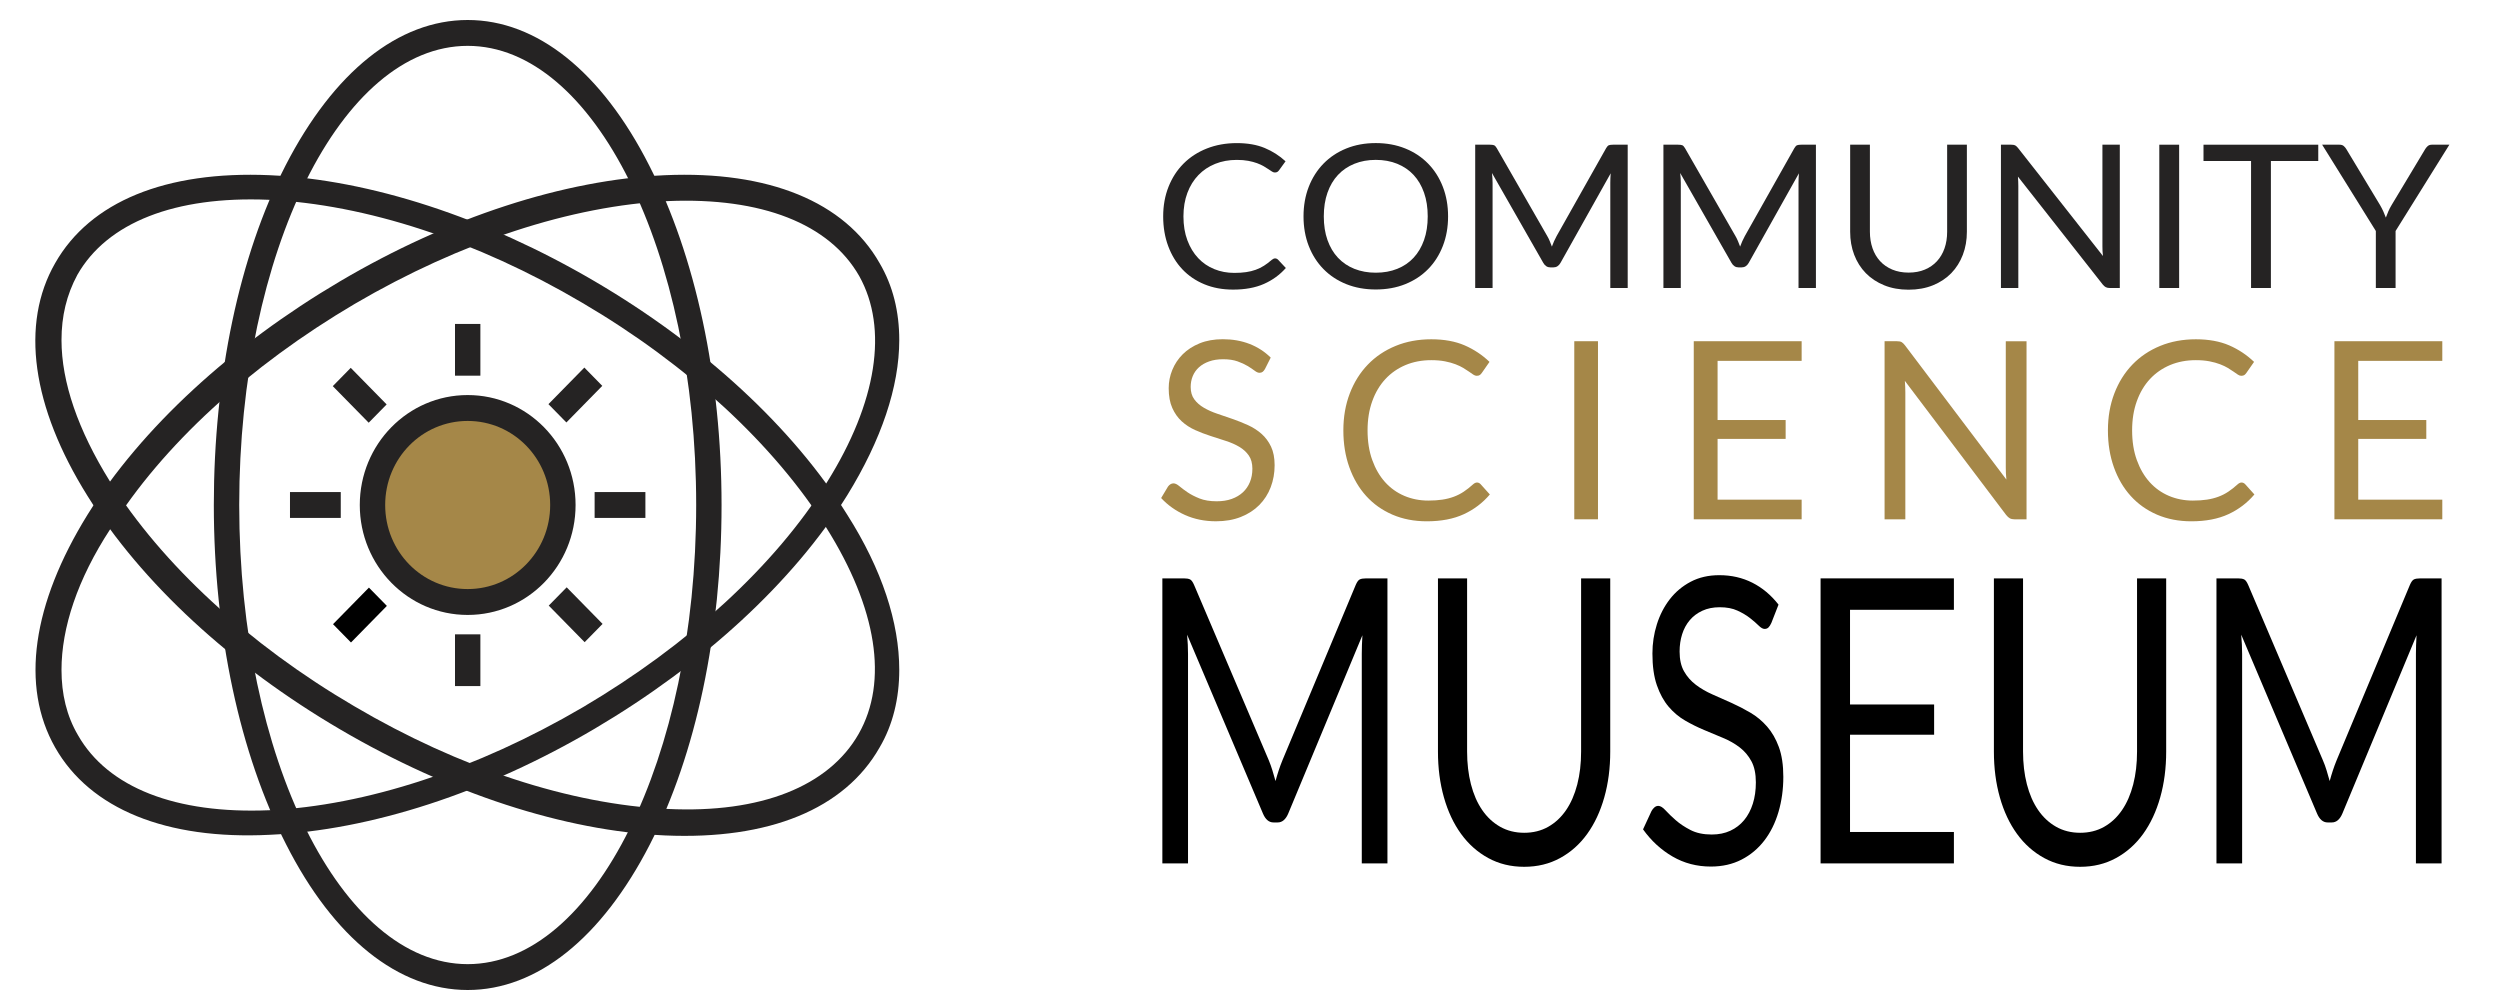
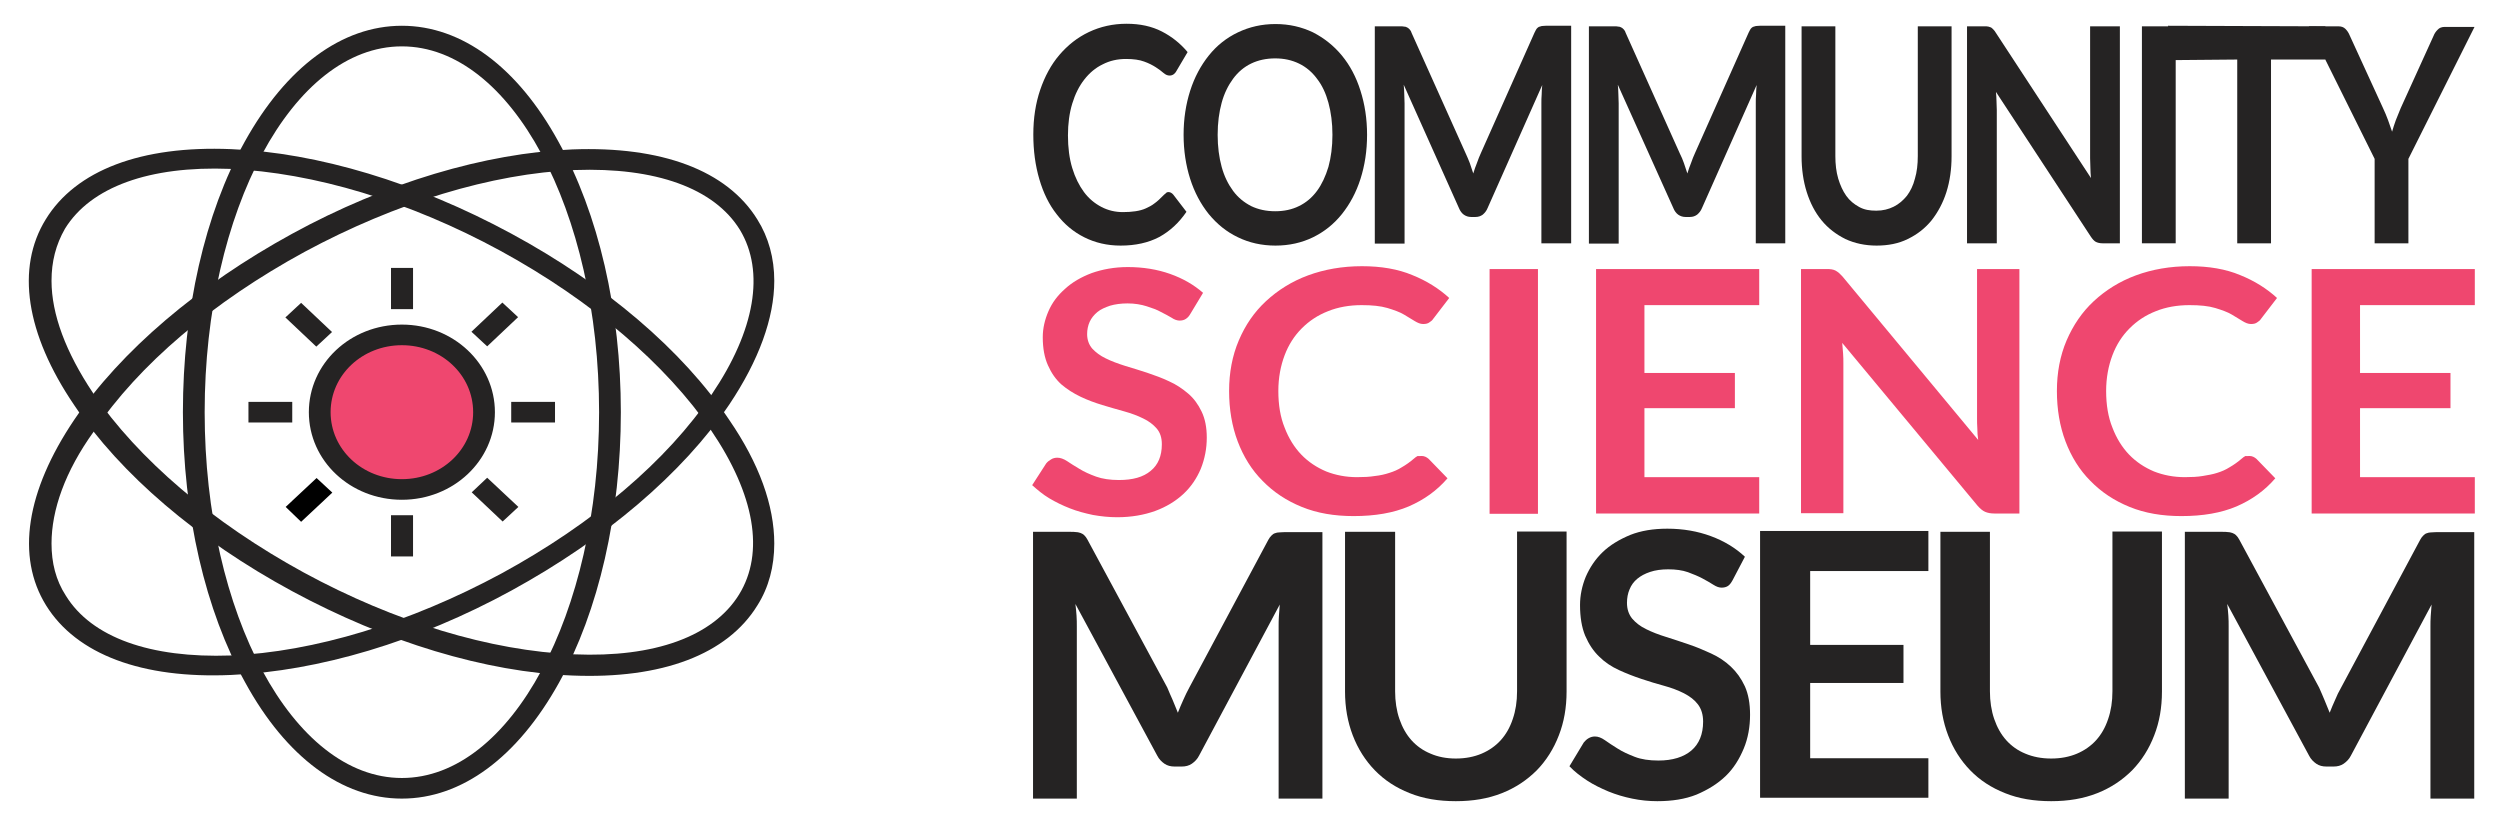
- <svg xmlns="http://www.w3.org/2000/svg" version="1.1" id="Layer_1" x="0px" y="0px" viewBox="0 0 1250 500" style="enable-background:new 0 0 1250 500;" xml:space="preserve">
+ <svg xmlns="http://www.w3.org/2000/svg" version="1.1" id="Layer_1" x="0px" y="0px" viewBox="0 0 873.4 288" style="enable-background:new 0 0 873.4 288;" xml:space="preserve">
  <style type="text/css">
	.st0{fill:#252323;}
- 	.st1{fill:#A58748;}
+ 	.st1{fill:#EF476F;}
	.st2{fill:none;}
</style>
-   <rect x="297.31" y="246.03" class="st0" width="25.39" height="12.93" />
-   <rect x="144.99" y="246.03" class="st0" width="25.39" height="12.93" />
-   <rect x="227.5" y="317.17" class="st0" width="12.69" height="25.87" />
-   <rect x="227.5" y="161.97" class="st0" width="12.69" height="25.87" />
-   <polygon class="st0" points="283.19,211.23 274.22,202.08 292.17,183.79 301.14,192.93 " />
-   <polygon points="175.49,321.24 166.51,312.09 184.46,293.8 193.44,302.95 " />
-   <polygon class="st0" points="292.32,321.09 274.37,302.8 283.34,293.66 301.29,311.95 " />
-   <polygon class="st0" points="184.35,211.36 166.39,193.07 175.37,183.92 193.32,202.21 " />
-   <path class="st0" d="M449.63,170.05c0,23.28-8.89,49.79-26.02,77.6c-26.97,43.33-72.03,84.71-126.3,116.72  S185.3,415.14,134.84,417.4c-51.73,2.59-89.81-12.93-107.26-43.65s-11.42-71.78,16.18-116.4c26.97-43.33,72.03-84.71,126.3-116.72  S282.08,89.86,332.54,87.6c51.73-2.26,89.81,13.26,107.26,43.97C446.46,142.89,449.63,155.82,449.63,170.05z M30.75,334.95  c0,11.96,2.54,22.96,8.25,32.66c14.91,26.19,48.87,39.45,95.52,37.51c48.23-2.26,103.77-20.37,156.76-51.41  c52.68-31.04,96.15-70.81,122.17-112.52c25.07-40.09,30.78-76.95,16.18-103.14c-14.91-26.19-48.87-39.45-95.52-37.51  c-48.23,2.26-103.77,20.37-156.76,51.41c-52.68,31.04-96.15,70.81-122.17,112.52C38.69,289.68,30.75,313.93,30.75,334.95z" />
-   <path class="st0" d="M449.63,334.95c0,14.23-3.17,27.48-9.84,38.8c-17.45,30.72-55.22,46.24-107.26,43.97  c-50.14-2.26-107.89-21.02-162.47-53.03s-99.33-73.4-126.3-116.72c-27.93-44.62-33.64-86.01-16.18-116.4  C45.03,100.86,82.8,85.34,134.84,87.6c50.14,2.26,107.89,21.02,162.47,53.03s99.33,73.4,126.3,116.72  C441.07,284.83,449.63,311.35,449.63,334.95L449.63,334.95z M30.75,170.05c0,21.02,8.25,44.94,24.12,70.49  c26.02,41.39,69.18,81.48,122.17,112.52c52.68,31.04,108.21,49.15,156.76,51.41c46.65,2.26,80.6-11.32,95.52-37.51  c14.91-26.19,9.2-62.73-16.18-103.14c-26.02-41.39-69.18-81.48-122.17-112.52c-52.68-31.04-108.21-49.15-156.76-51.41  c-46.65-1.94-80.6,11.32-95.52,37.51C33.29,147.42,30.75,158.09,30.75,170.05L30.75,170.05z" />
-   <path class="st0" d="M360.78,252.5c0,64.02-12.69,124.48-35.86,169.75C300.81,469.13,268.44,495,233.85,495  s-66.96-25.87-90.76-72.75c-23.17-45.27-36.18-105.73-36.18-169.75s12.69-124.48,35.86-169.75C166.89,35.87,199.26,10,233.85,10  s66.96,25.87,90.76,72.75C347.77,128.02,360.78,188.48,360.78,252.5z M119.61,252.5c0,126.42,51.09,229.57,114.24,229.57  S348.09,378.92,348.09,252.5S297,22.93,233.85,22.93S119.61,126.08,119.61,252.5L119.61,252.5z" />
-   <ellipse class="st1" cx="233.85" cy="252.5" rx="47.6" ry="48.5" />
-   <path class="st0" d="M287.79,252.5c0,30.39-24.12,54.97-53.95,54.97s-53.95-24.57-53.95-54.97c0-30.39,24.12-54.97,53.95-54.97  S287.79,222.11,287.79,252.5z M192.59,252.5c0,23.28,18.41,42.03,41.25,42.03s41.25-18.75,41.25-42.03s-18.41-42.03-41.25-42.03  S192.59,229.22,192.59,252.5z" />
  <g>
-     <path class="st0" d="M637.55,129.2c0.55,0,1.04,0.22,1.48,0.65l3.89,4.15c-3,3.4-6.64,6.05-10.92,7.95   c-4.28,1.9-9.44,2.85-15.47,2.85c-5.29,0-10.08-0.89-14.37-2.67c-4.3-1.78-7.96-4.28-11-7.5c-3.04-3.22-5.39-7.08-7.06-11.58   c-1.67-4.5-2.51-9.45-2.51-14.85c0-5.4,0.9-10.35,2.69-14.85s4.3-8.37,7.54-11.6c3.24-3.23,7.12-5.74,11.64-7.52   c4.52-1.78,9.5-2.68,14.96-2.68c5.39,0,10.03,0.82,13.94,2.45c3.9,1.63,7.37,3.85,10.41,6.65l-3.22,4.45   c-0.24,0.33-0.51,0.61-0.82,0.82c-0.31,0.22-0.75,0.33-1.33,0.33c-0.44,0-0.91-0.16-1.41-0.48c-0.5-0.32-1.08-0.71-1.77-1.17   c-0.68-0.47-1.48-0.97-2.4-1.5c-0.92-0.53-2.01-1.03-3.27-1.5c-1.26-0.47-2.73-0.86-4.4-1.18c-1.67-0.32-3.6-0.47-5.78-0.47   c-3.92,0-7.51,0.66-10.77,1.97c-3.26,1.32-6.06,3.19-8.41,5.63c-2.35,2.43-4.19,5.4-5.5,8.9c-1.31,3.5-1.97,7.42-1.97,11.75   c0,4.47,0.66,8.45,1.97,11.95c1.31,3.5,3.1,6.46,5.37,8.88c2.27,2.42,4.95,4.26,8.06,5.52c3.1,1.27,6.44,1.9,10.02,1.9   c2.18,0,4.14-0.13,5.88-0.38s3.35-0.64,4.83-1.18c1.48-0.53,2.86-1.21,4.14-2.02c1.28-0.82,2.57-1.79,3.86-2.92   C636.45,129.45,637.01,129.2,637.55,129.2z" />
-     <path class="st0" d="M724.04,108.2c0,5.37-0.87,10.29-2.61,14.77c-1.74,4.48-4.19,8.34-7.36,11.57c-3.17,3.23-6.98,5.74-11.43,7.53   s-9.37,2.67-14.76,2.67c-5.39,0-10.3-0.89-14.73-2.67c-4.43-1.78-8.23-4.29-11.41-7.53c-3.17-3.23-5.63-7.09-7.37-11.57   c-1.74-4.48-2.61-9.41-2.61-14.77c0-5.37,0.87-10.29,2.61-14.78c1.74-4.48,4.2-8.35,7.37-11.6c3.17-3.25,6.97-5.78,11.41-7.58   c4.43-1.8,9.34-2.7,14.73-2.7c5.39,0,10.31,0.9,14.76,2.7s8.26,4.33,11.43,7.58c3.17,3.25,5.63,7.12,7.36,11.6   C723.17,97.91,724.04,102.83,724.04,108.2z M713.86,108.2c0-4.4-0.61-8.35-1.84-11.85c-1.23-3.5-2.97-6.46-5.22-8.88   c-2.25-2.42-4.98-4.27-8.18-5.58c-3.21-1.3-6.79-1.95-10.74-1.95c-3.92,0-7.48,0.65-10.69,1.95c-3.21,1.3-5.94,3.16-8.21,5.58   c-2.27,2.42-4.01,5.38-5.24,8.88s-1.84,7.45-1.84,11.85c0,4.4,0.61,8.34,1.84,11.82c1.23,3.48,2.97,6.43,5.24,8.85   c2.27,2.42,5,4.27,8.21,5.55c3.21,1.28,6.77,1.93,10.69,1.93c3.96,0,7.54-0.64,10.74-1.93c3.21-1.28,5.93-3.13,8.18-5.55   c2.25-2.42,3.99-5.37,5.22-8.85C713.25,116.54,713.86,112.6,713.86,108.2z" />
-     <path class="st0" d="M774.9,120.63c0.36,0.88,0.71,1.77,1.05,2.67c0.34-0.93,0.7-1.82,1.07-2.67c0.38-0.85,0.8-1.71,1.28-2.58   L803.11,74c0.44-0.77,0.9-1.23,1.38-1.4c0.48-0.17,1.16-0.25,2.05-0.25h7.31V144h-8.7V91.35c0-0.7,0.02-1.45,0.05-2.25   c0.03-0.8,0.08-1.62,0.15-2.45l-25.11,44.8c-0.85,1.5-2.05,2.25-3.58,2.25h-1.43c-1.53,0-2.73-0.75-3.58-2.25L745.98,86.5   c0.1,0.87,0.18,1.72,0.23,2.55c0.05,0.83,0.08,1.6,0.08,2.3V144h-8.69V72.35h7.31c0.89,0,1.57,0.08,2.05,0.25   c0.48,0.17,0.94,0.63,1.38,1.4l25.32,44.1C774.13,118.9,774.55,119.74,774.9,120.63z" />
-     <path class="st0" d="M869.01,120.63c0.36,0.88,0.71,1.77,1.05,2.67c0.34-0.93,0.7-1.82,1.07-2.67c0.38-0.85,0.8-1.71,1.28-2.58   L897.22,74c0.44-0.77,0.9-1.23,1.38-1.4c0.48-0.17,1.16-0.25,2.05-0.25h7.31V144h-8.7V91.35c0-0.7,0.02-1.45,0.05-2.25   c0.03-0.8,0.08-1.62,0.15-2.45l-25.11,44.8c-0.85,1.5-2.05,2.25-3.58,2.25h-1.43c-1.53,0-2.73-0.75-3.58-2.25L840.09,86.5   c0.1,0.87,0.18,1.72,0.23,2.55c0.05,0.83,0.08,1.6,0.08,2.3V144h-8.69V72.35h7.31c0.89,0,1.57,0.08,2.05,0.25   c0.48,0.17,0.94,0.63,1.38,1.4l25.32,44.1C868.23,118.9,868.65,119.74,869.01,120.63z" />
-     <path class="st0" d="M954.29,136.3c3.03,0,5.75-0.5,8.13-1.5s4.41-2.4,6.06-4.2c1.65-1.8,2.92-3.95,3.79-6.45s1.3-5.25,1.3-8.25   V72.35h9.87v43.55c0,4.13-0.67,7.97-2.02,11.5c-1.35,3.53-3.27,6.59-5.78,9.18c-2.51,2.58-5.57,4.61-9.18,6.07   c-3.62,1.47-7.67,2.2-12.17,2.2s-8.56-0.73-12.17-2.2c-3.62-1.47-6.68-3.49-9.21-6.07c-2.52-2.58-4.46-5.64-5.81-9.18   c-1.35-3.53-2.02-7.37-2.02-11.5V72.35h9.87v43.5c0,3,0.44,5.75,1.3,8.25s2.13,4.65,3.78,6.45c1.65,1.8,3.68,3.21,6.09,4.23   C948.54,135.79,951.26,136.3,954.29,136.3z" />
-     <path class="st0" d="M1007.56,72.67c0.43,0.22,0.91,0.66,1.46,1.33l42.45,54c-0.1-0.87-0.17-1.71-0.21-2.52   c-0.03-0.82-0.05-1.61-0.05-2.38V72.35h8.69V144h-5.01c-0.79,0-1.44-0.13-1.97-0.4c-0.53-0.27-1.05-0.72-1.56-1.35l-42.4-53.95   c0.07,0.83,0.12,1.65,0.15,2.45c0.03,0.8,0.05,1.53,0.05,2.2V144h-8.69V72.35h5.11C1006.48,72.35,1007.13,72.46,1007.56,72.67z" />
-     <path class="st0" d="M1089.57,144h-9.92V72.35h9.92V144z" />
-     <path class="st0" d="M1159.13,72.35v8.15h-23.68V144h-9.92V80.5h-23.78v-8.15H1159.13z" />
-     <path class="st0" d="M1197.79,115.5V144h-9.87v-28.5l-26.85-43.15h8.69c0.89,0,1.59,0.22,2.1,0.65c0.51,0.43,0.95,0.97,1.33,1.6   l16.78,27.85c0.68,1.17,1.25,2.27,1.71,3.3c0.46,1.03,0.88,2.05,1.25,3.05c0.38-1.03,0.78-2.07,1.23-3.1   c0.44-1.03,1-2.12,1.69-3.25l16.72-27.85c0.31-0.53,0.72-1.04,1.25-1.52c0.53-0.48,1.22-0.73,2.07-0.73h8.8L1197.79,115.5z" />
+     <rect x="178.6" y="140.4" class="st0" width="15.3" height="7.2" />
+     <rect x="86.8" y="140.4" class="st0" width="15.3" height="7.2" />
+     <rect x="136.6" y="180" class="st0" width="7.7" height="14.4" />
+     <rect x="136.6" y="93.6" class="st0" width="7.7" height="14.4" />
+     <polygon class="st0" points="164.7,115.9 175.5,105.7 181,110.8 170.2,121  " />
+     <polygon points="99.8,177.1 110.6,167 116.1,172.1 105.2,182.3  " />
+     <polygon class="st0" points="164.8,172 170.2,166.9 181.1,177.1 175.6,182.2  " />
+     <polygon class="st0" points="99.7,110.9 105.2,105.8 116,116 110.5,121.1  " />
+     <path class="st0" d="M270.5,98.1c0,13-5.4,27.8-15.7,43.2c-16.3,24.1-43.4,47.1-76.1,65s-67.5,28.2-97.9,29.5   c-31.2,1.4-54.1-7.2-64.7-24.3s-6.9-40,9.8-64.8c16.3-24.1,43.4-47.1,76.1-65s67.5-28.2,97.9-29.5c31.2-1.2,54.1,7.3,64.7,24.5   C268.5,82.9,270.5,90.2,270.5,98.1z M18,189.9c0,6.7,1.5,12.8,5,18.2c9,14.6,29.5,21.9,57.6,20.9c29.1-1.2,62.6-11.4,94.5-28.6   c31.8-17.3,58-39.4,73.6-62.7c15.1-22.3,18.6-42.8,9.8-57.4c-9-14.6-29.5-21.9-57.6-20.9c-29.1,1.2-62.6,11.4-94.5,28.6   c-31.8,17.3-58,39.4-73.6,62.7C22.7,164.7,18,178.2,18,189.9z" />
+     <path class="st0" d="M270.5,189.9c0,7.9-1.9,15.3-5.9,21.6c-10.5,17.1-33.3,25.8-64.7,24.5c-30.2-1.2-65-11.7-97.9-29.5   s-59.9-40.8-76.1-65C9,116.6,5.5,93.6,16,76.6c10.5-17.1,33.3-25.8,64.7-24.5c30.2,1.2,65,11.7,97.9,29.5s59.9,40.8,76.1,65   C265.3,162,270.5,176.7,270.5,189.9L270.5,189.9z M18,98.1c0,11.7,5,25,14.5,39.2c15.7,23,41.7,45.3,73.6,62.7   c31.8,17.3,65.2,27.4,94.5,28.6c28.1,1.2,48.6-6.3,57.6-20.9c9-14.6,5.5-34.9-9.8-57.4c-15.7-23-41.7-45.3-73.6-62.7   C143,70.3,109.6,60.3,80.3,59c-28.1-1.1-48.6,6.3-57.6,20.9C19.5,85.5,18,91.4,18,98.1L18,98.1z" />
+     <path class="st0" d="M216.9,144c0,35.7-7.7,69.3-21.6,94.5c-14.5,26.1-34,40.5-54.9,40.5s-40.4-14.4-54.7-40.5   c-14-25.2-21.8-58.9-21.8-94.5s7.6-69.3,21.6-94.5C100,23.4,119.5,9,140.4,9s40.4,14.4,54.7,40.5C209.1,74.7,216.9,108.3,216.9,144   z M71.5,144c0,70.4,30.8,127.8,68.9,127.8s68.9-57.4,68.9-127.8S178.5,16.2,140.4,16.2S71.5,73.6,71.5,144L71.5,144z" />
+     <ellipse class="st1" cx="140.4" cy="144" rx="28.7" ry="27" />
+     <path class="st0" d="M172.9,144c0,16.9-14.5,30.6-32.5,30.6S107.9,161,107.9,144s14.5-30.6,32.5-30.6S172.9,127.1,172.9,144z    M115.5,144c0,13,11.1,23.4,24.9,23.4s24.9-10.4,24.9-23.4s-11.1-23.4-24.9-23.4S115.5,131,115.5,144z" />
+   </g>
+   <g id="Layer_3">
+     <g>
+       <path class="st1" d="M415.9,109.6c-0.5,0.9-1,1.4-1.6,1.8s-1.3,0.6-2.2,0.6c-0.8,0-1.8-0.3-2.8-1c-1-0.6-2.3-1.3-3.7-2    c-1.4-0.8-3.1-1.4-5-2s-4.1-1-6.7-1c-2.3,0-4.4,0.3-6.1,0.8c-1.7,0.6-3.2,1.2-4.4,2.2c-1.2,1-2.1,2.1-2.7,3.4s-0.9,2.8-0.9,4.3    c0,2,0.6,3.7,1.8,5.1c1.2,1.3,2.8,2.5,4.7,3.4c2,1,4.2,1.8,6.7,2.6c2.5,0.8,5.1,1.5,7.7,2.4s5.2,1.8,7.7,3    c2.5,1.1,4.7,2.6,6.7,4.3s3.5,3.8,4.7,6.3s1.8,5.5,1.8,9.1c0,3.8-0.7,7.4-2.1,10.9c-1.4,3.3-3.4,6.3-6.1,8.8s-6,4.5-9.8,5.9    c-3.9,1.4-8.3,2.2-13.3,2.2c-2.9,0-5.7-0.3-8.5-0.8c-2.8-0.6-5.5-1.3-8-2.3c-2.6-1-5-2.2-7.2-3.5s-4.2-3-6-4.6l4.9-7.6    c0.5-0.6,1-1,1.7-1.4c0.6-0.4,1.4-0.6,2.2-0.6c1,0,2.2,0.4,3.4,1.2c1.2,0.8,2.6,1.7,4.3,2.7c1.6,1,3.6,1.9,5.8,2.7    c2.2,0.8,4.9,1.2,8,1.2c4.8,0,8.5-1,11.1-3.2c2.6-2.1,3.9-5.2,3.9-9.3c0-2.3-0.6-4.1-1.8-5.5c-1.2-1.4-2.8-2.6-4.7-3.5    c-2-1-4.2-1.8-6.7-2.5s-5-1.4-7.6-2.2s-5.1-1.7-7.6-2.9s-4.7-2.6-6.7-4.3c-2-1.8-3.5-4-4.7-6.7s-1.8-5.9-1.8-9.8    c0-3.1,0.7-6.1,2-9.1s3.2-5.5,5.8-7.8c2.5-2.3,5.6-4.1,9.3-5.5c3.7-1.3,7.9-2.1,12.6-2.1c5.3,0,10.3,0.8,14.8,2.4    s8.3,3.8,11.5,6.6L415.9,109.6z" />
+       <path class="st1" d="M496.7,159.3c0.9,0,1.7,0.4,2.4,1l6.6,6.8c-3.7,4.3-8.2,7.5-13.5,9.8c-5.4,2.3-11.8,3.4-19.3,3.4    c-6.7,0-12.7-1-18.1-3.2s-9.9-5.2-13.7-9.1c-3.8-3.8-6.7-8.5-8.7-13.8s-3-11.2-3-17.6s1.1-12.3,3.4-17.7s5.4-9.9,9.5-13.7    c4.1-3.8,9-6.9,14.7-9s12-3.2,18.8-3.2c6.7,0,12.6,1,17.6,3.1c5,2,9.3,4.7,12.9,8l-5.6,7.3c-0.3,0.5-0.8,0.9-1.3,1.2    c-0.5,0.4-1.2,0.6-2.2,0.6s-1.9-0.4-2.9-1s-2.3-1.4-3.8-2.3s-3.5-1.6-5.8-2.3c-2.4-0.7-5.3-1-9-1c-4.3,0-8.2,0.7-11.7,2.1    c-3.6,1.4-6.6,3.4-9.2,6s-4.6,5.7-6,9.4s-2.2,7.9-2.2,12.5c0,4.8,0.7,9.1,2.2,12.8c1.4,3.7,3.4,6.9,5.8,9.4    c2.5,2.6,5.4,4.5,8.7,5.9c3.3,1.3,6.9,2,10.8,2c2.3,0,4.4-0.1,6.2-0.4c1.9-0.2,3.6-0.6,5.1-1.1c1.6-0.5,3-1.1,4.4-2    c1.4-0.8,2.8-1.8,4.2-3c0.4-0.4,0.9-0.7,1.3-0.9C495.6,159.4,496.1,159.3,496.7,159.3z" />
+       <path class="st1" d="M537.3,179.5h-16.9V94h16.9V179.5z" />
+       <path class="st1" d="M614.6,94v12.6h-40.1v23.7h31.6v12.3h-31.6v24.1h40.1v12.7h-57V94H614.6z" />
+       <path class="st1" d="M639.9,94.1c0.5,0.1,0.9,0.2,1.3,0.4c0.4,0.2,0.8,0.5,1.2,0.8c0.4,0.4,0.8,0.8,1.3,1.3l47.4,57.1    c-0.2-1.3-0.3-2.8-0.3-4c-0.1-1.3-0.1-2.6-0.1-3.7V94h14.8v85.4h-8.7c-1.3,0-2.4-0.2-3.3-0.6c-0.9-0.4-1.7-1.1-2.6-2.1l-47.3-56.9    c0.1,1.2,0.2,2.5,0.3,3.7s0.1,2.4,0.1,3.4v52.4h-14.8V94h8.8C638.8,94,639.4,94,639.9,94.1z" />
+       <path class="st1" d="M785.9,159.3c0.9,0,1.7,0.4,2.4,1l6.6,6.8c-3.7,4.3-8.2,7.5-13.5,9.8c-5.4,2.3-11.8,3.4-19.3,3.4    c-6.7,0-12.7-1-18.1-3.2c-5.4-2.2-9.9-5.2-13.7-9.1c-3.8-3.8-6.7-8.5-8.7-13.8s-3-11.2-3-17.6s1.1-12.3,3.4-17.7    c2.3-5.3,5.4-9.9,9.5-13.7c4.1-3.8,9-6.9,14.7-9s12-3.2,18.8-3.2c6.7,0,12.6,1,17.6,3.1c5,2,9.3,4.7,12.9,8l-5.6,7.3    c-0.3,0.5-0.8,0.9-1.3,1.2c-0.5,0.4-1.2,0.6-2.2,0.6s-1.9-0.4-2.9-1s-2.3-1.4-3.8-2.3s-3.5-1.6-5.8-2.3s-5.3-1-9-1    c-4.3,0-8.2,0.7-11.7,2.1c-3.6,1.4-6.6,3.4-9.2,6c-2.6,2.6-4.6,5.7-6,9.4s-2.2,7.9-2.2,12.5c0,4.8,0.7,9.1,2.2,12.8    c1.4,3.7,3.4,6.9,5.8,9.4c2.5,2.6,5.4,4.5,8.7,5.9c3.3,1.3,6.9,2,10.8,2c2.3,0,4.4-0.1,6.2-0.4c1.8-0.3,3.6-0.6,5.1-1.1    c1.6-0.5,3-1.1,4.4-2c1.4-0.8,2.8-1.8,4.2-3c0.4-0.4,0.9-0.7,1.3-0.9C784.8,159.4,785.3,159.3,785.9,159.3z" />
+       <path class="st1" d="M864.6,94v12.6h-40.1v23.7h31.6v12.3h-31.6v24.1h40.1v12.7h-57V94H864.6z" />
+     </g>
+     <g>
+       <rect x="797.7" y="162.7" class="st2" width="3.7" height="0.8" />
+     </g>
+     <g>
+       <rect x="593.6" y="304.9" class="st2" width="1.6" height="6.1" />
+     </g>
+     <g>
+       <rect x="288.4" y="42.4" class="st2" width="3.8" height="0.6" />
+     </g>
  </g>
  <g>
-     <rect x="793.86" y="231.69" class="st2" width="3.16" height="2.95" />
+     <g>
+       <path class="st0" d="M408.2,67.1c0.6,0,1.2,0.3,1.7,0.9l4.6,6c-2.6,3.8-5.7,6.7-9.5,8.8c-3.8,2-8.3,3-13.5,3    c-4.7,0-8.9-1-12.7-2.9c-3.8-1.9-7-4.6-9.6-8c-2.7-3.4-4.7-7.5-6.1-12.3S361,52.7,361,47s0.8-10.9,2.4-15.6s3.8-8.8,6.7-12.2    c2.9-3.4,6.3-6.1,10.3-8s8.4-2.9,13.2-2.9c4.7,0,8.8,0.9,12.3,2.7s6.5,4.2,9,7.2l-3.9,6.6c-0.2,0.4-0.5,0.8-0.9,1.1    c-0.4,0.3-0.9,0.5-1.5,0.5c-0.7,0-1.4-0.3-2.1-0.9s-1.6-1.3-2.7-2s-2.4-1.4-4.1-2c-1.6-0.6-3.7-0.9-6.3-0.9c-3,0-5.7,0.6-8.2,1.9    c-2.5,1.2-4.6,3-6.4,5.3s-3.2,5.1-4.2,8.4s-1.5,7-1.5,11.1c0,4.3,0.5,8.1,1.5,11.4c1,3.3,2.4,6.1,4.1,8.4s3.8,4,6.1,5.2    s4.8,1.8,7.5,1.8c1.6,0,3.1-0.1,4.4-0.3c1.3-0.2,2.5-0.5,3.6-1s2.1-1,3.1-1.8c1-0.7,1.9-1.6,2.9-2.6c0.3-0.3,0.6-0.6,0.9-0.8    C407.5,67.2,407.9,67.1,408.2,67.1z" />
+       <path class="st0" d="M477.6,47.1c0,5.6-0.8,10.7-2.3,15.4s-3.7,8.8-6.5,12.3s-6.2,6.2-10.1,8.1s-8.3,2.9-13.1,2.9    c-4.8,0-9.2-1-13.1-2.9c-4-1.9-7.3-4.6-10.2-8.1c-2.8-3.5-5-7.6-6.5-12.3s-2.3-9.9-2.3-15.4c0-5.6,0.8-10.7,2.3-15.4    s3.7-8.8,6.5-12.3s6.2-6.2,10.2-8.1s8.3-2.9,13.1-2.9c4.8,0,9.1,1,13.1,2.9c3.9,2,7.3,4.7,10.1,8.1c2.8,3.4,5,7.5,6.5,12.3    C476.8,36.4,477.6,41.5,477.6,47.1z M465.5,47.1c0-4.2-0.5-7.9-1.4-11.2s-2.2-6.1-4-8.4c-1.7-2.3-3.8-4.1-6.3-5.3    s-5.2-1.8-8.3-1.8c-3.1,0-5.9,0.6-8.4,1.8c-2.5,1.2-4.6,3-6.3,5.3c-1.7,2.3-3.1,5.1-4,8.4s-1.4,7-1.4,11.2s0.5,7.9,1.4,11.2    s2.3,6.1,4,8.4s3.8,4,6.3,5.3c2.5,1.2,5.3,1.8,8.4,1.8s5.9-0.6,8.3-1.8c2.5-1.2,4.6-3,6.3-5.3c1.7-2.3,3-5.1,4-8.4    C465,55,465.5,51.3,465.5,47.1z" />
+       <path class="st0" d="M513.5,57c0.4,1.2,0.8,2.4,1.2,3.6c0.4-1.3,0.8-2.5,1.3-3.7c0.4-1.2,0.9-2.4,1.4-3.5l18.7-42    c0.2-0.5,0.5-0.9,0.7-1.3c0.2-0.3,0.5-0.5,0.8-0.7c0.3-0.1,0.6-0.2,1-0.3c0.4,0,0.8-0.1,1.4-0.1h8.9v76h-10.4V36    c0-0.9,0-1.9,0.1-3c0-1.1,0.1-2.2,0.2-3.3l-19.1,43c-0.4,1-1,1.7-1.7,2.3c-0.7,0.5-1.5,0.8-2.5,0.8h-1.6c-0.9,0-1.8-0.3-2.5-0.8    c-0.7-0.5-1.3-1.3-1.7-2.3l-19.3-43.1c0.1,1.2,0.2,2.3,0.2,3.4c0,1.1,0.1,2.1,0.1,3.1v49h-10.4V9.2h8.9c0.5,0,1,0,1.4,0.1    c0.4,0,0.7,0.1,1,0.3c0.3,0.1,0.6,0.4,0.9,0.7s0.5,0.7,0.7,1.3l18.9,42.1C512.6,54.7,513,55.8,513.5,57z" />
+       <path class="st0" d="M588.3,57c0.4,1.2,0.8,2.4,1.2,3.6c0.4-1.3,0.8-2.5,1.3-3.7c0.4-1.2,0.9-2.4,1.4-3.5l18.7-42    c0.2-0.5,0.5-0.9,0.7-1.3c0.2-0.3,0.5-0.5,0.8-0.7c0.3-0.1,0.6-0.2,1-0.3c0.4,0,0.8-0.1,1.4-0.1h8.9v76h-10.3V36    c0-0.9,0-1.9,0.1-3c0-1.1,0.1-2.2,0.2-3.3l-19.1,43c-0.4,1-1,1.7-1.7,2.3c-0.7,0.5-1.5,0.8-2.5,0.8h-1.6c-0.9,0-1.8-0.3-2.5-0.8    s-1.3-1.3-1.7-2.3l-19.4-43.1c0.1,1.2,0.2,2.3,0.2,3.4c0,1.1,0.1,2.1,0.1,3.1v49h-10.4V9.2h8.9c0.5,0,1,0,1.4,0.1    c0.4,0,0.7,0.1,1,0.3c0.3,0.1,0.6,0.4,0.9,0.7s0.5,0.7,0.7,1.3l18.9,42.1C587.4,54.7,587.9,55.8,588.3,57z" />
+       <path class="st0" d="M655.5,73.6c2.3,0,4.3-0.5,6.1-1.4s3.3-2.2,4.6-3.8c1.2-1.6,2.2-3.6,2.8-6c0.7-2.3,1-5,1-7.9V9.2h11.8v45.4    c0,4.5-0.6,8.7-1.8,12.5s-3,7.1-5.2,9.9c-2.3,2.8-5,4.9-8.3,6.5c-3.2,1.6-6.9,2.3-10.9,2.3s-7.7-0.8-10.9-2.3    c-3.2-1.6-6-3.7-8.3-6.5s-4-6.1-5.2-9.9s-1.8-8-1.8-12.5V9.2h11.8v45.3c0,2.9,0.3,5.5,1,7.9c0.7,2.3,1.6,4.3,2.8,6    s2.7,2.9,4.5,3.9S653.2,73.6,655.5,73.6z" />
+       <path class="st0" d="M694.7,9.3c0.3,0.1,0.7,0.2,0.9,0.3c0.3,0.2,0.5,0.4,0.8,0.7s0.6,0.7,0.9,1.2l33.2,50.7    c-0.1-1.2-0.2-2.4-0.2-3.6c0-1.2-0.1-2.3-0.1-3.3V9.2h10.4V85h-6.1c-0.9,0-1.7-0.2-2.3-0.5s-1.2-1-1.8-1.9l-33.1-50.5    c0.1,1.1,0.2,2.2,0.2,3.3s0.1,2.1,0.1,3V85h-10.4V9.2h6.2C693.9,9.2,694.3,9.2,694.7,9.3z" />
+       <path class="st0" d="M760.1,85h-11.8V9.2h11.8V85z" />
+       <path class="st0" d="M812.4,9.2v11.6h-19V85h-11.8V20.8L759.4,21l-2-12L812.4,9.2z" />
+       <path class="st0" d="M841.4,55.5V85h-11.8V55.5l-23-46.3H817c1,0,1.8,0.3,2.4,0.9c0.6,0.6,1.1,1.3,1.5,2.3l11.6,25.3    c0.7,1.5,1.3,2.9,1.8,4.3c0.5,1.3,0.9,2.7,1.4,4c0.4-1.3,0.8-2.7,1.3-4s1.1-2.8,1.7-4.2l11.5-25.3c0.3-0.8,0.8-1.5,1.4-2.1    c0.6-0.7,1.5-1,2.5-1h10.4L841.4,55.5z" />
+     </g>
+     <g>
+       <rect x="512.4" y="13.4" class="st2" width="3" height="3.2" />
+     </g>
+     <g>
+       <rect x="695.6" y="29.4" class="st2" width="0.4" height="2.4" />
+     </g>
+     <g>
+       <rect x="534.4" y="104.1" class="st2" width="1" height="3.7" />
+     </g>
+     <g>
+       <rect x="765.5" y="271.8" class="st2" width="143.9" height="65.2" />
+     </g>
+     <g>
+       <rect x="775.6" y="287.7" class="st2" width="5.3" height="5.3" />
+     </g>
+     <g>
+       <rect x="842.7" y="309.2" class="st2" width="8.7" height="5.8" />
+     </g>
+     <g>
+       <rect x="945.4" y="172.4" class="st2" width="2" height="2.6" />
+     </g>
  </g>
-   <g>
-     <rect x="989.33" y="278.3" class="st2" width="2.32" height="0.07" />
+   <g id="Layer_4">
+     <g>
+       <path class="st0" d="M409.7,244.6c0.6,1.5,1.2,2.9,1.8,4.4c0.6-1.5,1.2-3,1.9-4.5s1.3-2.9,2.1-4.3l27.6-51.6    c0.3-0.6,0.7-1.1,1.1-1.5s0.8-0.7,1.2-0.8c0.5-0.2,1-0.3,1.5-0.3c0.6,0,1.2-0.1,2-0.1H462V279h-15.3v-60.2c0-1.1,0-2.3,0.1-3.6    s0.2-2.7,0.3-4L418.9,264c-0.6,1.2-1.5,2.1-2.5,2.8c-1,0.7-2.2,1-3.6,1h-2.4c-1.4,0-2.6-0.3-3.6-1s-1.9-1.6-2.5-2.8l-28.6-53    c0.2,1.4,0.3,2.8,0.4,4.1s0.1,2.6,0.1,3.7V279h-15.3v-93.2H374c0.8,0,1.4,0,2,0.1c0.6,0,1.1,0.2,1.5,0.3c0.5,0.2,0.9,0.4,1.3,0.8    c0.4,0.4,0.8,0.9,1.1,1.5l27.9,51.7C408.4,241.6,409,243.1,409.7,244.6z" />
+       <path class="st0" d="M508.6,265c3.4,0,6.4-0.6,9-1.7c2.6-1.1,4.9-2.7,6.7-4.7c1.8-2,3.2-4.4,4.2-7.4c1-2.9,1.5-6.1,1.5-9.7v-55.8    h17.3v55.9c0,5.6-0.9,10.7-2.7,15.3c-1.8,4.7-4.4,8.8-7.7,12.2c-3.4,3.4-7.4,6.1-12.2,8s-10.1,2.8-16.1,2.8s-11.4-0.9-16.1-2.8    c-4.8-1.9-8.8-4.5-12.2-8c-3.3-3.4-5.9-7.5-7.7-12.2c-1.8-4.7-2.7-9.8-2.7-15.3v-55.8h17.5v55.7c0,3.5,0.5,6.8,1.5,9.7    s2.4,5.4,4.2,7.4c1.8,2,4,3.6,6.7,4.7C502.3,264.4,505.3,265,508.6,265z" />
+       <path class="st0" d="M605.3,202.7c-0.5,0.9-1,1.6-1.6,2s-1.4,0.6-2.2,0.6c-0.9,0-1.8-0.3-2.9-1c-1.1-0.7-2.3-1.4-3.8-2.2    s-3.2-1.5-5.1-2.2c-2-0.7-4.3-1-6.9-1c-2.4,0-4.5,0.3-6.3,0.9c-1.8,0.6-3.3,1.4-4.5,2.4s-2.1,2.2-2.7,3.7c-0.6,1.4-0.9,3-0.9,4.7    c0,2.2,0.6,4,1.8,5.5c1.2,1.4,2.8,2.7,4.9,3.7c2,1,4.3,1.9,6.9,2.7c2.6,0.8,5.2,1.7,7.9,2.6c2.7,0.9,5.3,2,7.9,3.2    c2.6,1.2,4.9,2.7,6.9,4.6s3.6,4.1,4.9,6.9c1.2,2.7,1.8,6,1.8,9.9c0,4.2-0.7,8.2-2.2,11.8s-3.5,6.9-6.3,9.6s-6.2,4.8-10.2,6.5    c-4,1.6-8.6,2.3-13.7,2.3c-3,0-5.9-0.3-8.8-0.9c-2.9-0.6-5.6-1.4-8.3-2.5c-2.6-1.1-5.1-2.3-7.4-3.8s-4.4-3.1-6.2-5l5-8.3    c0.5-0.6,1-1.1,1.7-1.5s1.4-0.6,2.2-0.6c1.1,0,2.2,0.4,3.5,1.3c1.2,0.9,2.7,1.8,4.4,2.9s3.7,2,6,2.9s5.1,1.3,8.3,1.3    c4.9,0,8.8-1.2,11.5-3.5s4.1-5.7,4.1-10.1c0-2.4-0.6-4.4-1.8-6s-2.8-2.8-4.9-3.9c-2-1-4.3-1.9-6.9-2.6c-2.6-0.7-5.2-1.5-7.9-2.4    c-2.7-0.9-5.3-1.9-7.9-3.1c-2.6-1.2-4.9-2.7-6.9-4.7c-2-1.9-3.6-4.3-4.9-7.3c-1.2-2.9-1.8-6.5-1.8-10.7c0-3.4,0.7-6.7,2-9.9    c1.4-3.2,3.3-6.1,5.9-8.6c2.6-2.5,5.8-4.4,9.6-6c3.8-1.5,8.1-2.2,13-2.2c5.5,0,10.6,0.9,15.2,2.6c4.6,1.7,8.6,4.1,11.9,7.2    L605.3,202.7z" />
+       <path class="st0" d="M673.7,185.7v13.8h-41.3v25.8H665v13.3h-32.6v26.3h41.3v13.8h-58.8v-93.2h58.8V185.7z" />
+       <path class="st0" d="M716.6,265c3.4,0,6.4-0.6,9-1.7s4.9-2.7,6.7-4.7s3.2-4.4,4.2-7.4c1-2.9,1.5-6.1,1.5-9.7v-55.8h17.3v55.9    c0,5.6-0.9,10.7-2.7,15.3c-1.8,4.7-4.4,8.8-7.7,12.2c-3.4,3.4-7.4,6.1-12.2,8s-10.1,2.8-16.1,2.8s-11.4-0.9-16.1-2.8    c-4.8-1.9-8.8-4.5-12.2-8c-3.3-3.4-5.9-7.5-7.7-12.2s-2.7-9.8-2.7-15.3v-55.8h17.3v55.7c0,3.5,0.5,6.8,1.5,9.7s2.4,5.4,4.2,7.4    s4,3.6,6.7,4.7C710.2,264.4,713.2,265,716.6,265z" />
+       <path class="st0" d="M812.1,244.6c0.6,1.5,1.2,2.9,1.8,4.4c0.6-1.5,1.2-3,1.9-4.5c0.6-1.5,1.3-2.9,2.1-4.3l27.6-51.6    c0.3-0.6,0.7-1.1,1.1-1.5s0.8-0.7,1.2-0.8c0.5-0.2,1-0.3,1.5-0.3c0.6,0,1.2-0.1,2-0.1h13.1V279h-15.3v-60.2c0-1.1,0-2.3,0.1-3.6    s0.2-2.7,0.3-4L821.3,264c-0.6,1.2-1.5,2.1-2.5,2.8c-1,0.7-2.2,1-3.6,1h-2.4c-1.4,0-2.6-0.3-3.6-1s-1.9-1.6-2.5-2.8l-28.6-53    c0.2,1.4,0.3,2.8,0.4,4.1c0.1,1.3,0.1,2.6,0.1,3.7V279h-15.3v-93.2h13.1c0.8,0,1.4,0,2,0.1c0.6,0,1.1,0.2,1.5,0.3    c0.5,0.2,0.9,0.4,1.3,0.8c0.4,0.4,0.8,0.9,1.1,1.5l27.9,51.7C810.8,241.6,811.5,243.1,812.1,244.6z" />
+     </g>
  </g>
-   <g>
-     <path class="st1" d="M632.47,184.53c-0.37,0.62-0.75,1.09-1.16,1.4s-0.94,0.47-1.59,0.47c-0.69,0-1.5-0.35-2.41-1.06   c-0.92-0.7-2.08-1.48-3.48-2.33c-1.41-0.85-3.1-1.63-5.07-2.33c-1.98-0.7-4.37-1.06-7.18-1.06c-2.65,0-4.99,0.36-7.02,1.09   c-2.04,0.73-3.74,1.71-5.1,2.95c-1.36,1.24-2.39,2.7-3.08,4.38c-0.69,1.68-1.04,3.49-1.04,5.44c0,2.49,0.6,4.55,1.8,6.18   c1.2,1.64,2.79,3.04,4.76,4.19c1.98,1.16,4.21,2.17,6.72,3.01c2.5,0.85,5.07,1.73,7.7,2.64c2.63,0.91,5.19,1.94,7.7,3.08   c2.5,1.14,4.74,2.58,6.72,4.32c1.97,1.74,3.56,3.87,4.77,6.4c1.2,2.53,1.8,5.63,1.8,9.32c0,3.89-0.65,7.55-1.95,10.97   c-1.3,3.42-3.21,6.39-5.71,8.92c-2.5,2.53-5.58,4.52-9.22,5.96c-3.65,1.45-7.79,2.17-12.43,2.17c-5.66,0-10.82-1.05-15.49-3.14   c-4.66-2.09-8.64-4.92-11.94-8.48l3.42-5.72c0.33-0.46,0.72-0.84,1.19-1.15c0.47-0.31,0.99-0.47,1.56-0.47   c0.85,0,1.83,0.47,2.93,1.4s2.47,1.96,4.12,3.08c1.65,1.12,3.64,2.14,5.99,3.08c2.34,0.93,5.2,1.4,8.58,1.4   c2.81,0,5.31-0.39,7.51-1.18c2.2-0.79,4.06-1.9,5.59-3.32c1.53-1.43,2.7-3.14,3.51-5.13c0.81-1.99,1.22-4.2,1.22-6.65   c0-2.69-0.6-4.9-1.8-6.62c-1.2-1.72-2.78-3.16-4.73-4.32c-1.95-1.16-4.18-2.14-6.69-2.95s-5.07-1.64-7.7-2.49   c-2.63-0.85-5.19-1.83-7.7-2.95c-2.5-1.12-4.73-2.57-6.69-4.35c-1.96-1.78-3.53-4.01-4.73-6.68c-1.2-2.67-1.8-5.97-1.8-9.91   c0-3.15,0.6-6.19,1.8-9.13c1.2-2.94,2.94-5.55,5.22-7.83c2.28-2.28,5.1-4.1,8.46-5.47c3.36-1.37,7.22-2.05,11.58-2.05   c4.89,0,9.35,0.79,13.38,2.36c4.03,1.57,7.55,3.85,10.57,6.83L632.47,184.53z" />
-     <path class="st1" d="M738.51,241.26c0.65,0,1.24,0.27,1.77,0.81l4.64,5.16c-3.58,4.23-7.93,7.52-13.04,9.88   c-5.11,2.36-11.27,3.54-18.48,3.54c-6.31,0-12.03-1.11-17.17-3.32c-5.13-2.22-9.51-5.32-13.13-9.32c-3.63-4-6.43-8.79-8.43-14.38   c-2-5.59-2.99-11.74-2.99-18.45c0-6.71,1.07-12.86,3.21-18.45c2.14-5.59,5.14-10.4,9.01-14.42c3.87-4.02,8.5-7.13,13.9-9.35   c5.4-2.22,11.35-3.32,17.87-3.32c6.43,0,11.98,1.02,16.65,3.04c4.66,2.03,8.81,4.78,12.43,8.26l-3.85,5.53   c-0.29,0.41-0.61,0.76-0.98,1.03c-0.37,0.27-0.9,0.4-1.59,0.4c-0.53,0-1.09-0.2-1.68-0.59c-0.59-0.39-1.29-0.88-2.11-1.46   c-0.82-0.58-1.77-1.2-2.87-1.86c-1.1-0.66-2.4-1.28-3.91-1.86c-1.51-0.58-3.26-1.07-5.25-1.46c-2-0.39-4.3-0.59-6.9-0.59   c-4.68,0-8.97,0.82-12.86,2.45c-3.89,1.64-7.24,3.97-10.05,6.99c-2.81,3.02-5,6.71-6.57,11.06c-1.57,4.35-2.35,9.22-2.35,14.6   c0,5.55,0.78,10.5,2.35,14.85c1.57,4.35,3.71,8.03,6.41,11.03c2.71,3,5.91,5.29,9.62,6.87c3.71,1.57,7.7,2.36,11.97,2.36   c2.61,0,4.95-0.16,7.02-0.47c2.08-0.31,4-0.8,5.77-1.46c1.77-0.66,3.42-1.5,4.95-2.52c1.53-1.01,3.06-2.23,4.61-3.63   C737.19,241.57,737.86,241.26,738.51,241.26z" />
-     <path class="st1" d="M798.99,259.65h-11.85v-89.04h11.85V259.65z" />
-     <path class="st1" d="M900.82,170.61v9.82h-42.03v29.58h34.03v9.44h-34.03v30.38h42.03v9.82h-53.94v-89.04H900.82z" />
-     <path class="st1" d="M950.75,171.02c0.51,0.27,1.09,0.82,1.74,1.65l50.7,67.11c-0.12-1.08-0.2-2.12-0.24-3.14   c-0.04-1.01-0.06-2-0.06-2.95v-63.07h10.38v89.04h-5.99c-0.94,0-1.72-0.17-2.35-0.5c-0.63-0.33-1.25-0.89-1.86-1.68l-50.64-67.04   c0.08,1.04,0.14,2.05,0.18,3.04c0.04,0.99,0.06,1.91,0.06,2.73v63.44h-10.38v-89.04h6.11   C949.46,170.61,950.24,170.75,950.75,171.02z" />
-     <path class="st1" d="M1120.79,241.26c0.65,0,1.24,0.27,1.77,0.81l4.64,5.16c-3.58,4.23-7.93,7.52-13.04,9.88   c-5.11,2.36-11.27,3.54-18.48,3.54c-6.31,0-12.03-1.11-17.17-3.32c-5.13-2.22-9.51-5.32-13.13-9.32c-3.63-4-6.43-8.79-8.43-14.38   c-2-5.59-2.99-11.74-2.99-18.45c0-6.71,1.07-12.86,3.21-18.45c2.14-5.59,5.14-10.4,9.01-14.42c3.87-4.02,8.5-7.13,13.9-9.35   c5.4-2.22,11.35-3.32,17.87-3.32c6.43,0,11.98,1.02,16.65,3.04c4.66,2.03,8.81,4.78,12.43,8.26l-3.85,5.53   c-0.29,0.41-0.61,0.76-0.98,1.03c-0.37,0.27-0.9,0.4-1.59,0.4c-0.53,0-1.09-0.2-1.68-0.59c-0.59-0.39-1.29-0.88-2.11-1.46   c-0.82-0.58-1.77-1.2-2.87-1.86c-1.1-0.66-2.4-1.28-3.91-1.86c-1.51-0.58-3.26-1.07-5.25-1.46c-2-0.39-4.3-0.59-6.9-0.59   c-4.68,0-8.97,0.82-12.86,2.45c-3.89,1.64-7.24,3.97-10.05,6.99c-2.81,3.02-5,6.71-6.57,11.06c-1.57,4.35-2.35,9.22-2.35,14.6   c0,5.55,0.78,10.5,2.35,14.85c1.57,4.35,3.71,8.03,6.41,11.03c2.71,3,5.92,5.29,9.62,6.87c3.71,1.57,7.7,2.36,11.97,2.36   c2.61,0,4.95-0.16,7.02-0.47c2.08-0.31,4-0.8,5.77-1.46c1.77-0.66,3.42-1.5,4.95-2.52c1.53-1.01,3.06-2.23,4.61-3.63   C1119.46,241.57,1120.13,241.26,1120.79,241.26z" />
-     <path class="st1" d="M1221.15,170.61v9.82h-42.03v29.58h34.03v9.44h-34.03v30.38h42.03v9.82h-53.94v-89.04H1221.15z" />
-   </g>
-   <g>
-     <rect x="1128.14" y="317.81" class="st2" width="5.4" height="2.67" />
-   </g>
-   <g>
-     <rect x="902.37" y="445.97" class="st2" width="0.29" height="4.12" />
-   </g>
-   <g>
-     <rect x="891.23" y="484.39" class="st2" width="0.11" height="5.42" />
-   </g>
-   <g>
-     <path d="M636.21,385.21c0.53,1.76,1.04,3.53,1.55,5.32c0.5-1.86,1.03-3.63,1.59-5.32c0.55-1.69,1.18-3.4,1.89-5.12l36.62-87.61   c0.65-1.52,1.33-2.45,2.04-2.78c0.7-0.33,1.71-0.5,3.02-0.5h10.8V431.7h-12.83V326.98c0-1.39,0.03-2.88,0.08-4.48   c0.05-1.59,0.13-3.21,0.23-4.87l-37.07,89.11c-1.26,2.98-3.02,4.48-5.28,4.48h-2.11c-2.26,0-4.03-1.49-5.28-4.48l-37.9-89.4   c0.15,1.72,0.26,3.42,0.34,5.07c0.08,1.66,0.11,3.18,0.11,4.58V431.7h-12.83V289.19h10.8c1.31,0,2.31,0.17,3.02,0.5   c0.7,0.33,1.38,1.26,2.04,2.78l37.37,87.71C635.06,381.78,635.68,383.45,636.21,385.21z" />
-     <path d="M762.09,416.39c4.48,0,8.48-0.99,12-2.98c3.52-1.99,6.5-4.77,8.95-8.35s4.3-7.86,5.59-12.83   c1.28-4.97,1.92-10.44,1.92-16.41v-86.62h14.57v86.62c0,8.22-0.99,15.85-2.98,22.87c-1.99,7.03-4.83,13.11-8.53,18.25   c-3.7,5.14-8.22,9.17-13.55,12.08c-5.33,2.92-11.32,4.38-17.97,4.38s-12.63-1.46-17.97-4.38c-5.34-2.92-9.87-6.94-13.59-12.08   c-3.73-5.14-6.58-11.22-8.57-18.25c-1.99-7.03-2.98-14.65-2.98-22.87v-86.62h14.57v86.52c0,5.97,0.64,11.44,1.92,16.41   c1.28,4.97,3.14,9.25,5.59,12.83c2.44,3.58,5.44,6.38,8.98,8.4C753.6,415.38,757.61,416.39,762.09,416.39z" />
-     <path d="M885.68,311.47c-0.45,1-0.93,1.74-1.43,2.24s-1.16,0.75-1.96,0.75c-0.86,0-1.85-0.56-2.98-1.69   c-1.13-1.13-2.57-2.37-4.3-3.73c-1.74-1.36-3.83-2.6-6.27-3.73c-2.44-1.13-5.4-1.69-8.87-1.69c-3.27,0-6.17,0.58-8.68,1.74   c-2.52,1.16-4.62,2.73-6.3,4.72c-1.69,1.99-2.96,4.33-3.81,7.01c-0.86,2.69-1.28,5.59-1.28,8.7c0,3.98,0.74,7.28,2.23,9.89   c1.48,2.62,3.45,4.86,5.89,6.71c2.44,1.86,5.21,3.46,8.3,4.82c3.1,1.36,6.27,2.77,9.51,4.23c3.25,1.46,6.42,3.1,9.51,4.92   c3.1,1.82,5.86,4.13,8.3,6.91c2.44,2.78,4.4,6.2,5.89,10.24c1.48,4.04,2.23,9.02,2.23,14.92c0,6.23-0.81,12.08-2.42,17.55   c-1.61,5.47-3.96,10.23-7.06,14.27c-3.1,4.04-6.9,7.23-11.4,9.55c-4.5,2.32-9.63,3.48-15.36,3.48c-7,0-13.38-1.67-19.14-5.02   c-5.76-3.35-10.68-7.87-14.76-13.58l4.23-9.15c0.4-0.73,0.89-1.34,1.47-1.84c0.58-0.5,1.22-0.75,1.93-0.75   c1.06,0,2.26,0.75,3.62,2.24c1.36,1.49,3.06,3.13,5.1,4.92c2.04,1.79,4.5,3.43,7.4,4.92c2.89,1.49,6.43,2.24,10.61,2.24   c3.47,0,6.57-0.63,9.29-1.89c2.72-1.26,5.02-3.03,6.91-5.32c1.89-2.29,3.33-5.02,4.34-8.21c1.01-3.18,1.51-6.73,1.51-10.64   c0-4.31-0.74-7.84-2.23-10.59c-1.48-2.75-3.43-5.05-5.85-6.91c-2.42-1.86-5.17-3.43-8.27-4.72c-3.09-1.29-6.27-2.62-9.51-3.98   c-3.25-1.36-6.42-2.93-9.51-4.72c-3.09-1.79-5.85-4.11-8.27-6.96c-2.42-2.85-4.37-6.41-5.85-10.69c-1.49-4.28-2.23-9.56-2.23-15.86   c0-5.04,0.74-9.91,2.23-14.62c1.48-4.71,3.64-8.88,6.46-12.53c2.82-3.65,6.3-6.56,10.46-8.75c4.15-2.19,8.92-3.28,14.31-3.28   c6.04,0,11.55,1.26,16.53,3.78c4.98,2.52,9.33,6.17,13.06,10.94L885.68,311.47z" />
-     <path d="M976.95,289.19v15.71h-51.94v47.34h42.05v15.12h-42.05v48.63h51.94v15.71h-66.66V289.19H976.95z" />
-     <path d="M1040.06,416.39c4.48,0,8.48-0.99,12-2.98c3.52-1.99,6.5-4.77,8.95-8.35s4.3-7.86,5.59-12.83   c1.28-4.97,1.92-10.44,1.92-16.41v-86.62h14.57v86.62c0,8.22-0.99,15.85-2.98,22.87c-1.99,7.03-4.83,13.11-8.53,18.25   c-3.7,5.14-8.22,9.17-13.55,12.08c-5.33,2.92-11.32,4.38-17.97,4.38s-12.63-1.46-17.97-4.38c-5.34-2.92-9.87-6.94-13.59-12.08   c-3.73-5.14-6.58-11.22-8.57-18.25c-1.99-7.03-2.98-14.65-2.98-22.87v-86.62h14.57v86.52c0,5.97,0.64,11.44,1.92,16.41   c1.28,4.97,3.14,9.25,5.59,12.83c2.44,3.58,5.44,6.38,8.98,8.4C1031.57,415.38,1035.58,416.39,1040.06,416.39z" />
-     <path d="M1163.3,385.21c0.53,1.76,1.04,3.53,1.55,5.32c0.5-1.86,1.03-3.63,1.59-5.32c0.55-1.69,1.18-3.4,1.89-5.12l36.61-87.61   c0.65-1.52,1.33-2.45,2.04-2.78c0.71-0.33,1.71-0.5,3.02-0.5h10.79V431.7h-12.83V326.98c0-1.39,0.03-2.88,0.08-4.48   c0.05-1.59,0.13-3.21,0.23-4.87l-37.07,89.11c-1.26,2.98-3.02,4.48-5.29,4.48h-2.11c-2.26,0-4.03-1.49-5.29-4.48l-37.9-89.4   c0.15,1.72,0.26,3.42,0.34,5.07c0.08,1.66,0.11,3.18,0.11,4.58V431.7h-12.83V289.19h10.8c1.31,0,2.31,0.17,3.02,0.5   c0.7,0.33,1.38,1.26,2.04,2.78l37.37,87.71C1162.16,381.78,1162.77,383.45,1163.3,385.21z" />
-   </g>
-   <g>
- </g>
-   <g>
- </g>
-   <g>
- </g>
-   <g>
- </g>
-   <g>
- </g>
-   <g>
- </g>
-   <g>
- </g>
-   <g>
- </g>
-   <g>
- </g>
-   <g>
- </g>
-   <g>
- </g>
-   <g>
- </g>
-   <g>
- </g>
-   <g>
- </g>
-   <g>
- </g>
</svg>
